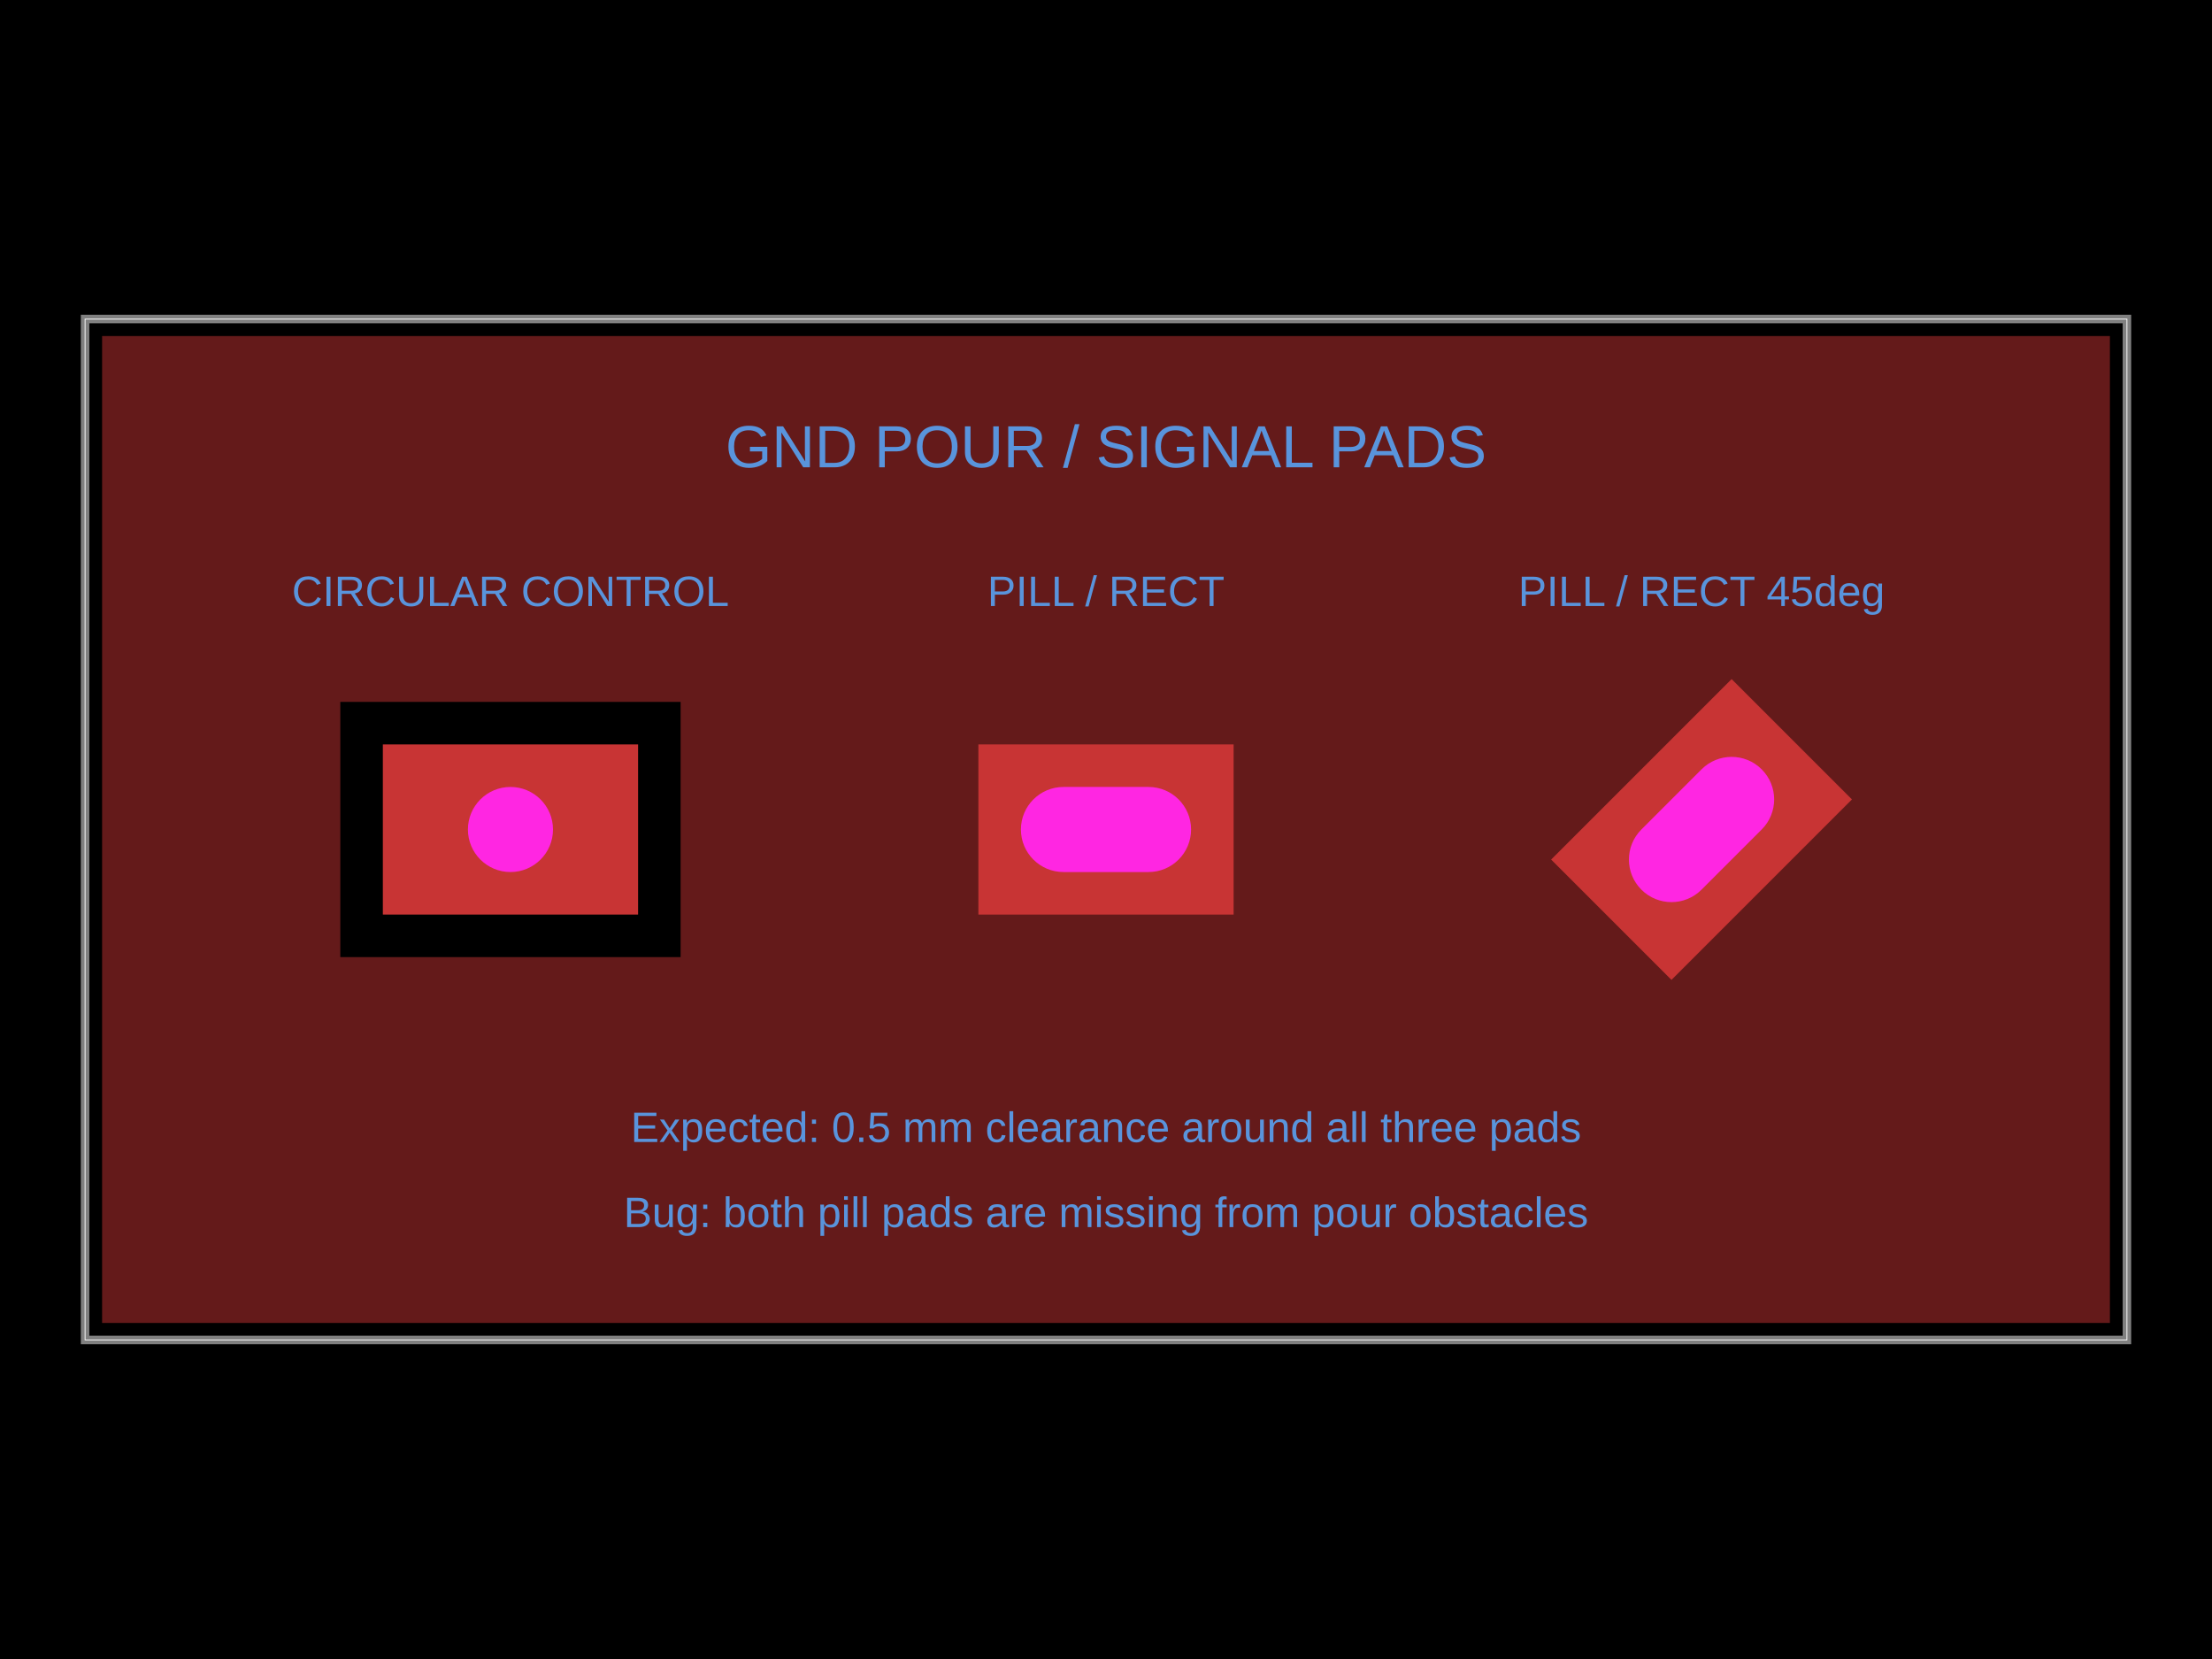
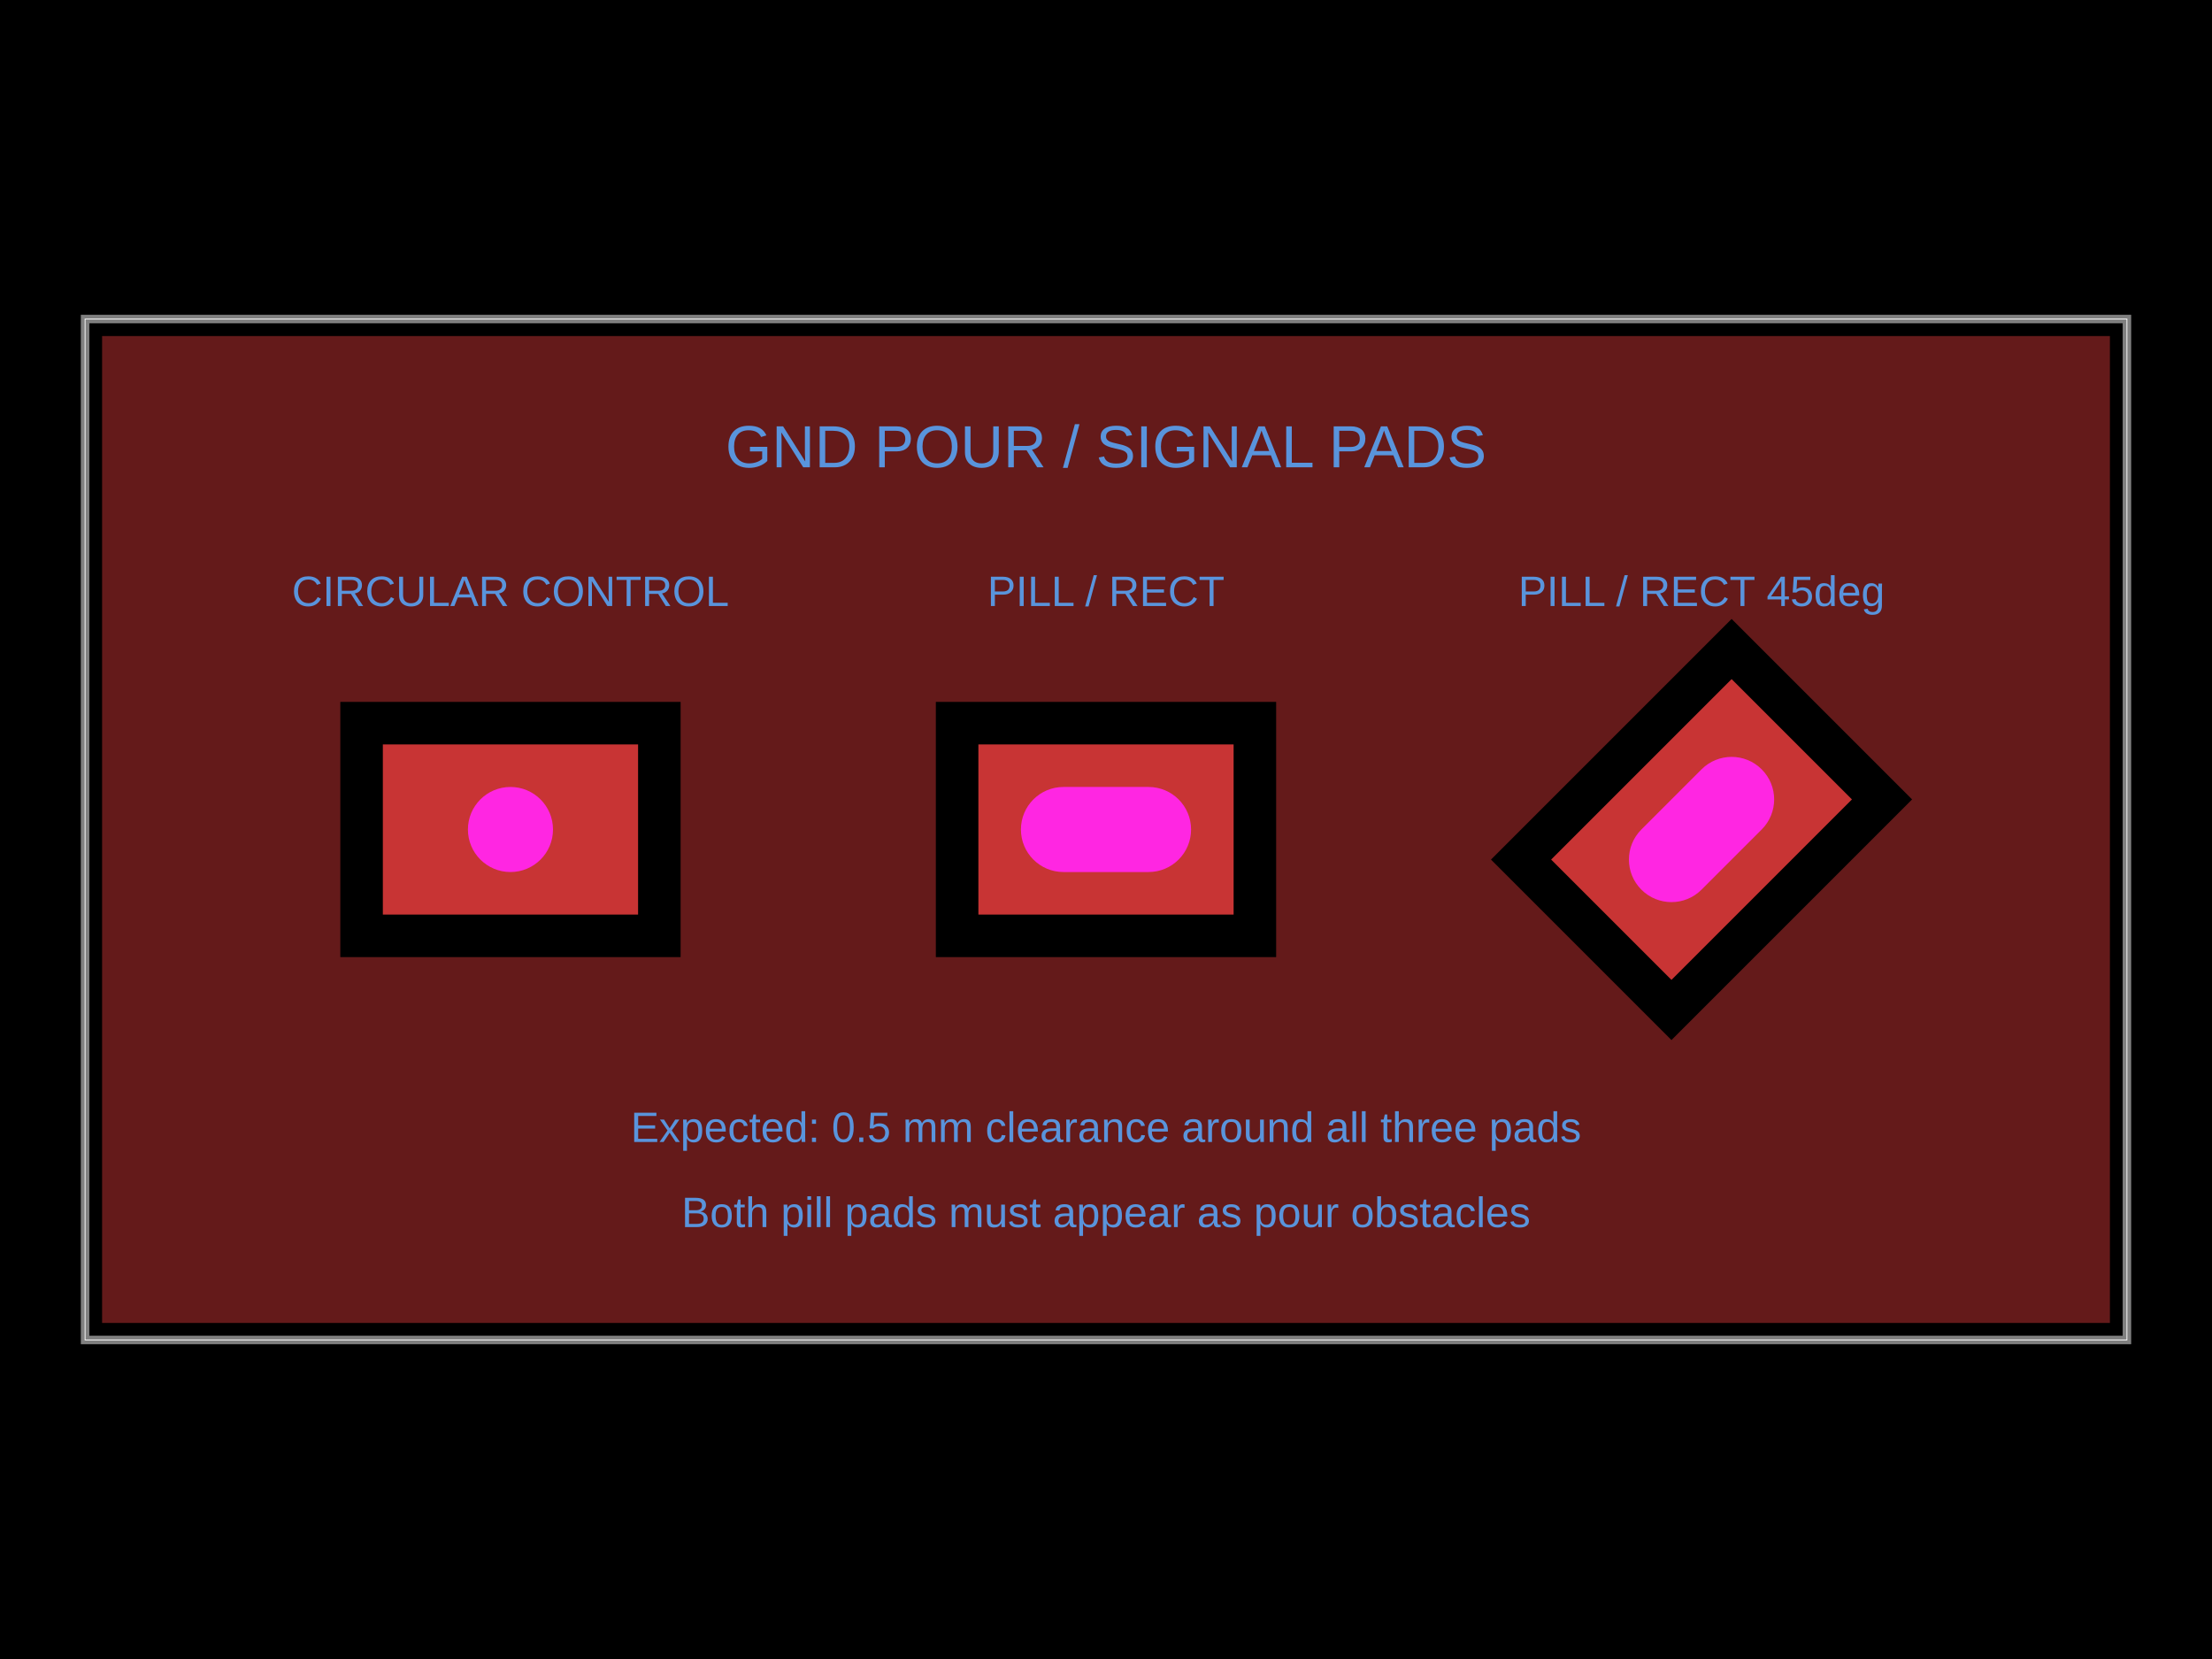
- <svg xmlns="http://www.w3.org/2000/svg" width="800" height="600" data-software-used-string="@tscircuit/core@0.0.1867">
+ <svg xmlns="http://www.w3.org/2000/svg" width="800" height="600" data-software-used-string="@tscircuit/core@0.0.1868">
  <style />
  <rect class="boundary" x="0" y="0" fill="#000" width="800" height="600" data-type="pcb_background" data-pcb-layer="global" />
  <rect class="pcb-boundary" fill="none" stroke="#fff" stroke-width="0.3" x="30.769" y="115.385" width="738.462" height="369.231" data-type="pcb_boundary" data-pcb-layer="global" />
  <path class="pcb-board" d="M 30.769 484.615 L 769.231 484.615 L 769.231 115.385 L 30.769 115.385 Z" fill="none" stroke="rgba(255, 255, 255, 0.5)" stroke-width="3.077" data-type="pcb_board" data-pcb-layer="board" />
-   <path class="pcb-copper-pour pcb-copper-pour-brep" d="M 763.077 478.462 L 36.923 478.462 L 36.923 121.538 L 763.077 121.538 L 763.077 478.462 Z M 123.077 346.154 L 246.154 346.154 L 246.154 253.846 L 123.077 253.846 L 123.077 346.154 Z" fill-rule="evenodd" fill="rgb(200, 52, 52)" fill-opacity="0.5" data-type="pcb_copper_pour" data-pcb-layer="top" />
+   <path class="pcb-copper-pour pcb-copper-pour-brep" d="M 763.077 478.462 L 36.923 478.462 L 36.923 121.538 L 763.077 121.538 L 763.077 478.462 Z M 604.506 376.15 L 691.535 289.121 L 626.263 223.85 L 539.235 310.879 L 604.506 376.15 Z M 123.077 346.154 L 246.154 346.154 L 246.154 253.846 L 123.077 253.846 L 123.077 346.154 Z M 338.462 346.154 L 461.538 346.154 L 461.538 253.846 L 338.462 253.846 L 338.462 346.154 Z" fill-rule="evenodd" fill="rgb(200, 52, 52)" fill-opacity="0.5" data-type="pcb_copper_pour" data-pcb-layer="top" />
  <g data-type="pcb_plated_hole" data-pcb-layer="through" data-pad-name="J1.pin1" data-pad-net-name="SIGNAL">
    <rect class="pcb-hole-outer-pad" fill="rgb(200, 52, 52)" x="138.462" y="269.231" width="92.308" height="61.538" data-type="pcb_plated_hole" data-pcb-layer="top" />
    <circle class="pcb-hole-inner" fill="#FF26E2" cx="184.615" cy="300" r="15.385" data-type="pcb_plated_hole_drill" data-pcb-layer="drill" />
  </g>
  <g data-type="pcb_plated_hole" data-pcb-layer="through" data-pad-name="J1.pin2" data-pad-net-name="SIGNAL">
    <rect class="pcb-hole-outer-pad" fill="rgb(200, 52, 52)" x="353.846" y="269.231" width="92.308" height="61.538" data-type="pcb_plated_hole" data-pcb-layer="top" />
    <rect class="pcb-hole-inner" fill="#FF26E2" x="369.231" y="284.615" width="61.538" height="30.769" rx="15.385" ry="15.385" data-type="pcb_plated_hole_drill" data-pcb-layer="drill" />
  </g>
  <g data-type="pcb_plated_hole" data-pcb-layer="through" data-pad-name="J1.pin3" data-pad-net-name="SIGNAL">
    <rect class="pcb-hole-outer-pad" fill="rgb(200, 52, 52)" x="-46.154" y="-30.769" width="92.308" height="61.538" transform="translate(615.3846 300) rotate(-45)" data-type="pcb_plated_hole" data-pcb-layer="top" />
    <rect class="pcb-hole-inner" fill="#FF26E2" x="-30.769" y="-15.385" width="61.538" height="30.769" rx="15.385" ry="15.385" transform="translate(615.3846 300) rotate(-45)" data-type="pcb_plated_hole_drill" data-pcb-layer="drill" />
  </g>
  <text x="400" y="161.538" fill="rgb(89, 148, 220)" font-family="Arial, sans-serif" font-size="21.538" text-anchor="middle" dominant-baseline="central" class="pcb-note-text" data-type="pcb_note_text" data-pcb-note-text-id="pcb_note_text_0" data-pcb-layer="overlay">GND POUR / SIGNAL PADS</text>
  <text x="184.615" y="213.846" fill="rgb(89, 148, 220)" font-family="Arial, sans-serif" font-size="15.385" text-anchor="middle" dominant-baseline="central" class="pcb-note-text" data-type="pcb_note_text" data-pcb-note-text-id="pcb_note_text_1" data-pcb-layer="overlay">CIRCULAR CONTROL</text>
  <text x="400" y="213.846" fill="rgb(89, 148, 220)" font-family="Arial, sans-serif" font-size="15.385" text-anchor="middle" dominant-baseline="central" class="pcb-note-text" data-type="pcb_note_text" data-pcb-note-text-id="pcb_note_text_2" data-pcb-layer="overlay">PILL / RECT</text>
  <text x="615.385" y="213.846" fill="rgb(89, 148, 220)" font-family="Arial, sans-serif" font-size="15.385" text-anchor="middle" dominant-baseline="central" class="pcb-note-text" data-type="pcb_note_text" data-pcb-note-text-id="pcb_note_text_3" data-pcb-layer="overlay">PILL / RECT 45deg</text>
  <text x="400" y="407.692" fill="rgb(89, 148, 220)" font-family="Arial, sans-serif" font-size="15.385" text-anchor="middle" dominant-baseline="central" class="pcb-note-text" data-type="pcb_note_text" data-pcb-note-text-id="pcb_note_text_4" data-pcb-layer="overlay">Expected: 0.5 mm clearance around all three pads</text>
-   <text x="400" y="438.462" fill="rgb(89, 148, 220)" font-family="Arial, sans-serif" font-size="15.385" text-anchor="middle" dominant-baseline="central" class="pcb-note-text" data-type="pcb_note_text" data-pcb-note-text-id="pcb_note_text_5" data-pcb-layer="overlay">Bug: both pill pads are missing from pour obstacles</text>
+   <text x="400" y="438.462" fill="rgb(89, 148, 220)" font-family="Arial, sans-serif" font-size="15.385" text-anchor="middle" dominant-baseline="central" class="pcb-note-text" data-type="pcb_note_text" data-pcb-note-text-id="pcb_note_text_5" data-pcb-layer="overlay">Both pill pads must appear as pour obstacles</text>
</svg>
